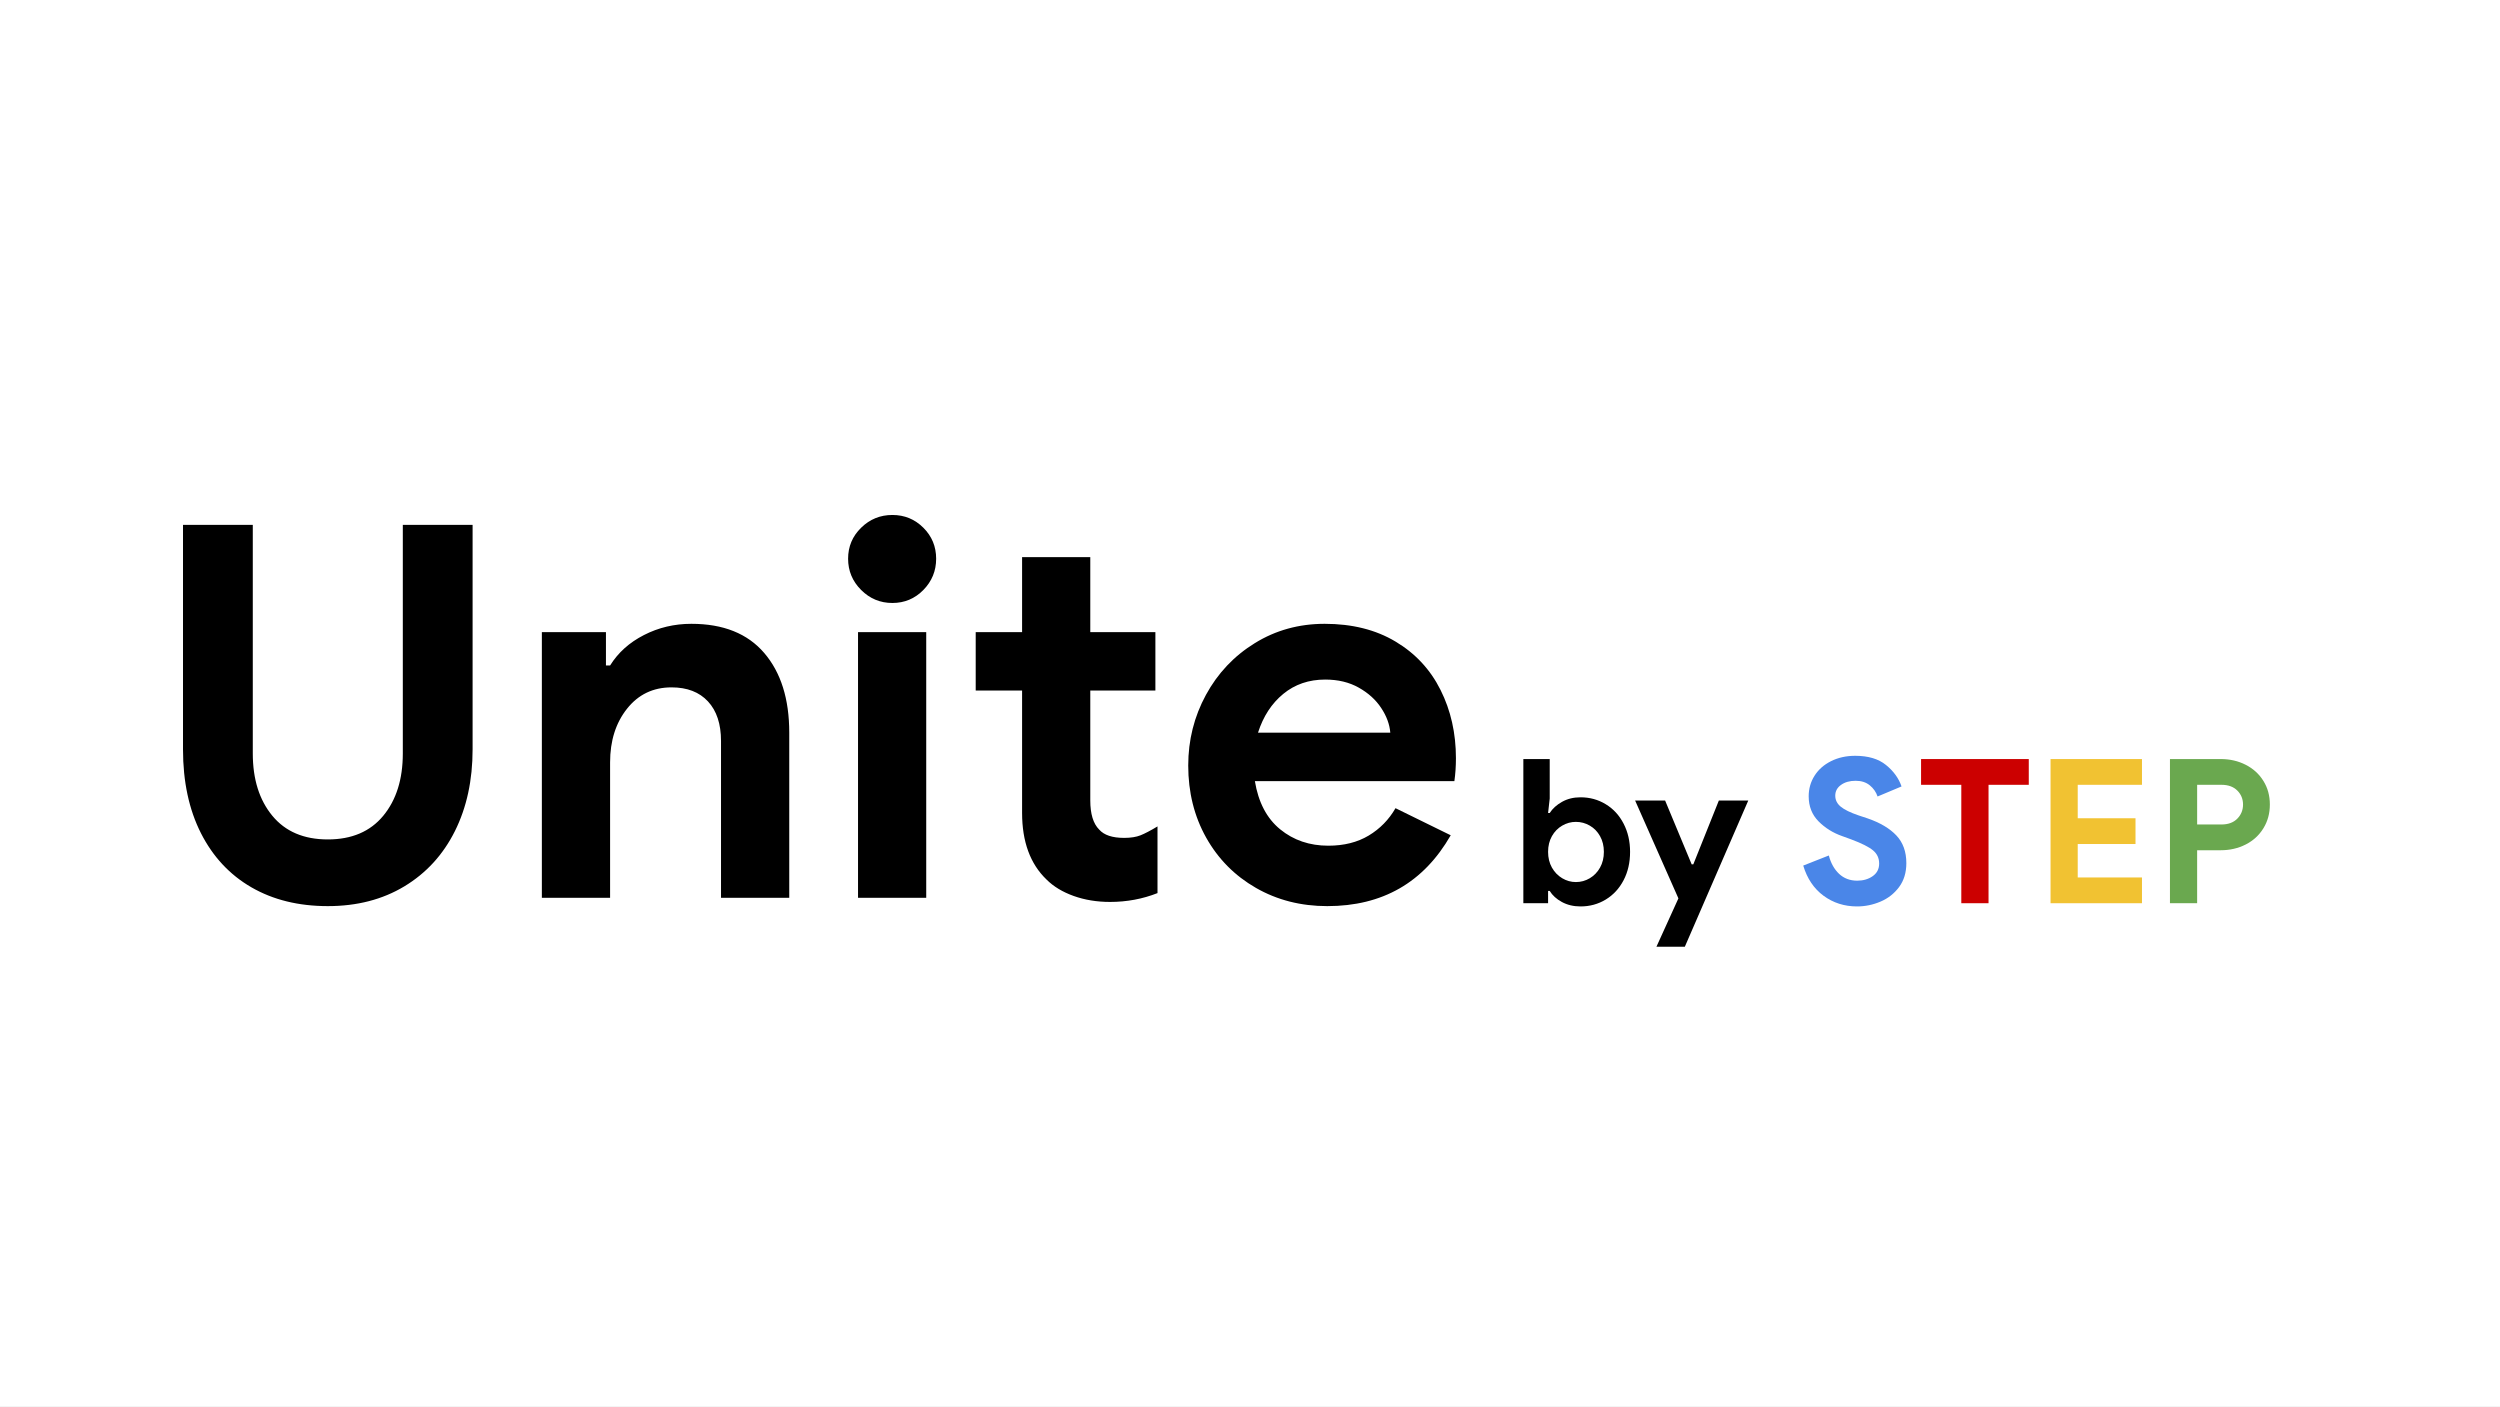
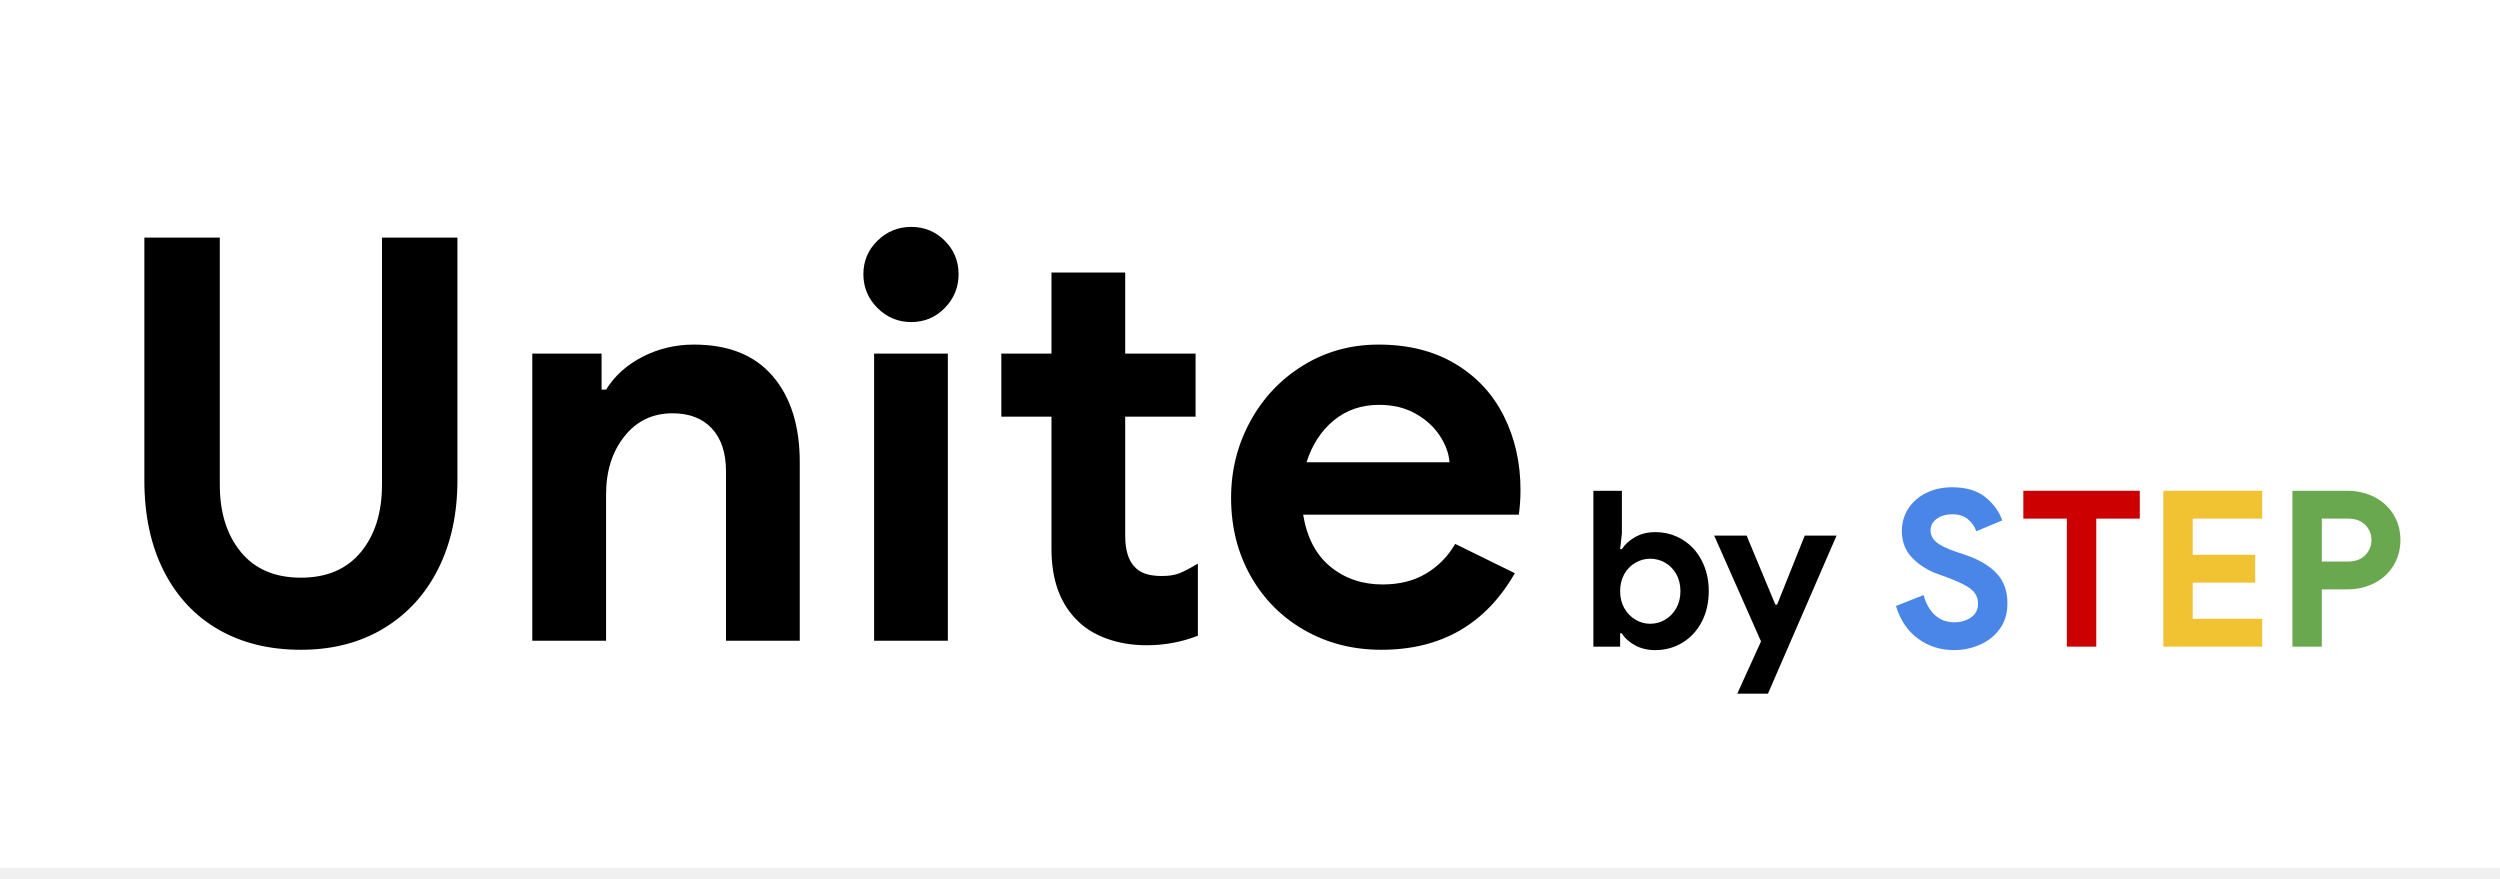
- <svg xmlns="http://www.w3.org/2000/svg" version="1.1" viewBox="0.0 0.0 960.0 540.0" fill="none" stroke="none" stroke-linecap="square" stroke-miterlimit="10">
-   <clipPath id="g891db443b5_1_0.0">
-     <path d="m0 0l960.0 0l0 540.0l-960.0 0l0 -540.0z" clip-rule="nonzero" />
+ <svg xmlns="http://www.w3.org/2000/svg" version="1.1" viewBox="0.0 0.0 888.0 312.0" fill="none" stroke="none" stroke-linecap="square" stroke-miterlimit="10">
+   <clipPath id="p.0">
+     <path d="m0 0l888.0 0l0 312.0l-888.0 0l0 -312.0z" clip-rule="nonzero" />
  </clipPath>
-   <g clip-path="url(#g891db443b5_1_0.0)">
-     <path fill="#ffffff" d="m0 0l960.0 0l0 540.0l-960.0 0z" fill-rule="evenodd" />
-     <path fill="#000000" fill-opacity="0.0" d="m47.476 143.748l546.866 0l0 252.504l-546.866 0z" fill-rule="evenodd" />
-     <path fill="#000000" d="m125.883 347.951q-16.812 0 -29.312 -7.203q-12.5 -7.203 -19.406 -20.797q-6.891 -13.609 -6.891 -32.203l0 -86.203l26.797 0l0 87.797q0 14.812 7.5 23.906q7.5 9.094 21.312 9.094q13.797 0 21.297 -9.094q7.5 -9.094 7.5 -23.906l0 -87.797l26.797 0l0 86.203q0 17.797 -6.797 31.406q-6.797 13.594 -19.406 21.203q-12.594 7.594 -29.391 7.594zm82.191 -105.203l24.609 0l0 12.797l1.594 0q4.594 -7.391 13.0 -11.688q8.406 -4.312 18.203 -4.312q18.391 0 27.984 11.203q9.609 11.203 9.609 30.594l0 63.406l-26.203 0l0 -60.203q0 -9.797 -5.0 -15.188q-5.0 -5.406 -14.0 -5.406q-10.594 0 -17.094 8.203q-6.5 8.188 -6.5 20.594l0 52.0l-26.203 0l0 -102zm134.597 -11.203q-7.0 0 -12.0 -5.0q-5.0 -5.0 -5.0 -12.0q0 -7.0 5.0 -11.891q5.0 -4.906 12.0 -4.906q7.0 0 11.906 4.906q4.906 4.891 4.906 11.891q0 7.0 -4.906 12.0q-4.906 5.0 -11.906 5.0zm-13.188 11.203l26.188 0l0 102l-26.188 0l0 -102zm96.797 103.594q-7.609 0 -14.016 -2.297q-6.391 -2.297 -10.391 -6.297q-9.391 -9.0 -9.391 -25.594l0 -47.0l-17.812 0l0 -22.406l17.812 0l0 -28.797l26.188 0l0 28.797l25.0 0l0 22.406l-25.0 0l0 42.188q0 7.812 3.406 11.203q2.797 3.203 9.594 3.203q3.812 0 6.312 -1.0q2.5 -1.0 6.5 -3.406l0 25.609q-8.609 3.391 -18.203 3.391zm83.391 1.609q-15.188 0 -27.391 -7.0q-12.203 -7.0 -19.109 -19.297q-6.891 -12.312 -6.891 -27.703q0 -14.609 6.797 -27.109q6.797 -12.5 18.797 -19.891q12.0 -7.406 26.797 -7.406q15.812 0 27.203 6.812q11.406 6.797 17.297 18.594q5.906 11.797 5.906 26.203q0 4.594 -0.594 8.797l-76.609 0q2.0 12.203 9.703 18.5q7.703 6.297 18.5 6.297q9.0 0 15.5 -3.891q6.5 -3.906 10.297 -10.516l21.203 10.406q-15.594 27.203 -47.406 27.203zm24.203 -66.609q-0.391 -4.797 -3.5 -9.484q-3.094 -4.703 -8.594 -7.797q-5.5 -3.109 -12.906 -3.109q-9.391 0 -16.094 5.5q-6.703 5.5 -9.703 14.891l50.797 0z" fill-rule="nonzero" />
-     <path fill="#000000" fill-opacity="0.0" d="m571.012 263.596l341.512 0l0 118.929l-341.512 0z" fill-rule="evenodd" />
-     <path fill="#000000" d="m606.918 348.07q-4.016 0 -7.156 -1.703q-3.125 -1.703 -4.672 -4.25l-0.625 0l0 4.719l-9.5 0l0 -55.359l10.125 0l0 15.156l-0.625 5.562l0.625 0q1.625 -2.547 4.719 -4.281q3.094 -1.75 7.109 -1.75q5.344 0 9.703 2.672q4.375 2.656 6.844 7.453q2.484 4.797 2.484 10.828q0 6.109 -2.484 10.875q-2.469 4.75 -6.844 7.422q-4.359 2.656 -9.703 2.656zm-1.781 -9.359q2.875 0 5.344 -1.469q2.469 -1.469 3.938 -4.094q1.469 -2.625 1.469 -6.031q0 -3.406 -1.469 -6.031q-1.469 -2.625 -3.938 -4.047q-2.469 -1.438 -5.344 -1.438q-2.781 0 -5.25 1.438q-2.469 1.422 -3.953 4.047q-1.469 2.625 -1.469 6.031q0 3.406 1.469 6.031q1.484 2.625 3.953 4.094q2.469 1.469 5.25 1.469zm39.372 6.266l-16.625 -37.578l11.516 0l10.203 24.516l0.625 0l9.812 -24.516l11.297 0l-24.359 56.141l-10.906 0l8.438 -18.562zm27.446 1.859l0 0z" fill-rule="nonzero" />
-     <path fill="#4a86e8" d="m713.097 348.07q-7.266 0 -12.844 -4.094q-5.562 -4.094 -7.812 -11.594l9.828 -3.875q1.156 4.406 3.938 7.047q2.797 2.625 6.969 2.625q3.469 0 5.938 -1.734q2.484 -1.75 2.484 -4.844q0 -3.094 -2.359 -5.062q-2.359 -1.969 -8.391 -4.219l-3.391 -1.234q-5.344 -1.859 -9.141 -5.688q-3.781 -3.828 -3.781 -9.625q0 -4.328 2.234 -7.875q2.25 -3.562 6.344 -5.609q4.109 -2.062 9.281 -2.062q7.5 0 11.828 3.531q4.344 3.516 5.969 8.234l-9.203 3.859q-0.859 -2.547 -2.984 -4.281q-2.125 -1.75 -5.453 -1.75q-3.406 0 -5.609 1.594q-2.203 1.578 -2.203 4.125q0 2.484 2.094 4.219q2.094 1.734 6.875 3.359l3.484 1.156q7.188 2.484 11.016 6.547q3.828 4.047 3.828 10.625q0 5.422 -2.781 9.172q-2.781 3.75 -7.156 5.609q-4.359 1.844 -9.0 1.844z" fill-rule="nonzero" />
-     <path fill="#cc0000" d="m753.143 301.367l-15.453 0l0 -9.891l41.359 0l0 9.891l-15.453 0l0 45.469l-10.453 0l0 -45.469z" fill-rule="nonzero" />
-     <path fill="#f1c232" d="m787.409 291.476l35.109 0l0 9.891l-24.672 0l0 12.844l22.188 0l0 9.891l-22.188 0l0 12.844l24.672 0l0 9.891l-35.109 0l0 -55.359z" fill-rule="nonzero" />
-     <path fill="#6aa84f" d="m833.264 291.476l19.484 0q5.266 0 9.594 2.203q4.328 2.203 6.797 6.188q2.484 3.969 2.484 9.078q0 5.109 -2.484 9.125q-2.469 4.016 -6.797 6.219q-4.328 2.203 -9.594 2.203l-9.047 0l0 20.344l-10.438 0l0 -55.359zm19.797 25.125q3.859 0 6.062 -2.234q2.203 -2.25 2.203 -5.422q0 -3.172 -2.203 -5.375q-2.203 -2.203 -6.062 -2.203l-9.359 0l0 15.234l9.359 0z" fill-rule="nonzero" />
+   <g clip-path="url(#p.0)">
+     <path fill="#000000" fill-opacity="0.0" d="m0 0l888.0 0l0 312.0l-888.0 0z" fill-rule="evenodd" />
+     <path fill="#ffffff" d="m0 0l889.071 0l0 307.748l-889.071 0z" fill-rule="evenodd" />
+     <path stroke="#ffffff" stroke-width="1.0" stroke-linejoin="round" stroke-linecap="butt" d="m0 0l889.071 0l0 307.748l-889.071 0z" fill-rule="evenodd" />
+     <path fill="#000000" fill-opacity="0.0" d="m28.479 26.598l546.866 0l0 252.504l-546.866 0z" fill-rule="evenodd" />
+     <path fill="#000000" d="m106.885 230.802q-16.812 0 -29.312 -7.203q-12.5 -7.203 -19.406 -20.797q-6.891 -13.609 -6.891 -32.203l0 -86.203l26.797 0l0 87.797q0 14.812 7.5 23.906q7.5 9.094 21.312 9.094q13.797 0 21.297 -9.094q7.5 -9.094 7.5 -23.906l0 -87.797l26.797 0l0 86.203q0 17.797 -6.797 31.406q-6.797 13.594 -19.406 21.203q-12.594 7.594 -29.391 7.594zm82.191 -105.203l24.609 0l0 12.797l1.594 0q4.594 -7.391 13.0 -11.687q8.406 -4.312 18.203 -4.312q18.391 0 27.984 11.203q9.609 11.203 9.609 30.594l0 63.406l-26.203 0l0 -60.203q0 -9.797 -5 -15.188q-5.0 -5.406 -14.0 -5.406q-10.594 0 -17.094 8.203q-6.5 8.188 -6.5 20.594l0 52.0l-26.203 0l0 -102zm134.597 -11.203q-7.0 0 -12.0 -5.0q-5.0 -5.0 -5.0 -12.0q0 -7.0 5.0 -11.891q5.0 -4.906 12.0 -4.906q7.0 0 11.906 4.906q4.906 4.891 4.906 11.891q0 7.0 -4.906 12.0q-4.906 5.0 -11.906 5.0zm-13.188 11.203l26.188 0l0 102l-26.188 0l0 -102zm96.797 103.594q-7.609 0 -14.016 -2.297q-6.391 -2.297 -10.391 -6.297q-9.391 -9.0 -9.391 -25.594l0 -47.0l-17.812 0l0 -22.406l17.812 0l0 -28.797l26.188 0l0 28.797l25.0 0l0 22.406l-25.0 0l0 42.188q0 7.812 3.406 11.203q2.797 3.203 9.594 3.203q3.812 0 6.312 -1.0q2.5 -1.0 6.5 -3.406l0 25.609q-8.609 3.391 -18.203 3.391zm83.391 1.609q-15.188 0 -27.391 -7.0q-12.203 -7.0 -19.109 -19.297q-6.891 -12.312 -6.891 -27.703q0 -14.609 6.797 -27.109q6.797 -12.5 18.797 -19.891q12.0 -7.406 26.797 -7.406q15.812 0 27.203 6.812q11.406 6.797 17.297 18.594q5.906 11.797 5.906 26.203q0 4.594 -0.594 8.797l-76.609 0q2.0 12.203 9.703 18.5q7.703 6.297 18.5 6.297q9.0 0 15.5 -3.891q6.5 -3.906 10.297 -10.516l21.203 10.406q-15.594 27.203 -47.406 27.203zm24.203 -66.609q-0.391 -4.797 -3.5 -9.484q-3.094 -4.703 -8.594 -7.797q-5.5 -3.109 -12.906 -3.109q-9.391 0 -16.094 5.5q-6.703 5.5 -9.703 14.891l50.797 0z" fill-rule="nonzero" />
+     <path fill="#000000" fill-opacity="0.0" d="m552.014 146.446l341.512 0l0 118.929l-341.512 0z" fill-rule="evenodd" />
+     <path fill="#000000" d="m587.921 230.921q-4.016 0 -7.156 -1.703q-3.125 -1.703 -4.672 -4.25l-0.625 0l0 4.719l-9.5 0l0 -55.359l10.125 0l0 15.156l-0.625 5.562l0.625 0q1.625 -2.547 4.719 -4.281q3.094 -1.75 7.109 -1.75q5.344 0 9.703 2.672q4.375 2.656 6.844 7.453q2.484 4.797 2.484 10.828q0 6.109 -2.484 10.875q-2.469 4.75 -6.844 7.422q-4.359 2.656 -9.703 2.656zm-1.781 -9.359q2.875 0 5.344 -1.469q2.469 -1.469 3.938 -4.094q1.469 -2.625 1.469 -6.031q0 -3.406 -1.469 -6.031q-1.469 -2.625 -3.938 -4.047q-2.469 -1.438 -5.344 -1.438q-2.781 0 -5.25 1.438q-2.469 1.422 -3.953 4.047q-1.469 2.625 -1.469 6.031q0 3.406 1.469 6.031q1.484 2.625 3.953 4.094q2.469 1.469 5.25 1.469zm39.372 6.266l-16.625 -37.578l11.516 0l10.203 24.516l0.625 0l9.812 -24.516l11.297 0l-24.359 56.141l-10.906 0l8.438 -18.562zm27.446 1.859l0 0z" fill-rule="nonzero" />
+     <path fill="#4a86e8" d="m694.099 230.921q-7.266 0 -12.844 -4.094q-5.562 -4.094 -7.812 -11.594l9.828 -3.875q1.156 4.406 3.938 7.047q2.797 2.625 6.969 2.625q3.469 0 5.938 -1.734q2.484 -1.75 2.484 -4.844q0 -3.094 -2.359 -5.062q-2.359 -1.969 -8.391 -4.219l-3.391 -1.234q-5.344 -1.859 -9.141 -5.688q-3.781 -3.828 -3.781 -9.625q0 -4.328 2.234 -7.875q2.25 -3.562 6.344 -5.609q4.109 -2.062 9.281 -2.062q7.5 0 11.828 3.531q4.344 3.516 5.969 8.234l-9.203 3.859q-0.859 -2.547 -2.984 -4.281q-2.125 -1.75 -5.453 -1.75q-3.406 0 -5.609 1.594q-2.203 1.578 -2.203 4.125q0 2.484 2.094 4.219q2.094 1.734 6.875 3.359l3.484 1.156q7.188 2.484 11.016 6.547q3.828 4.047 3.828 10.625q0 5.422 -2.781 9.172q-2.781 3.75 -7.156 5.609q-4.359 1.844 -9.0 1.844z" fill-rule="nonzero" />
+     <path fill="#cc0000" d="m734.146 184.217l-15.453 0l0 -9.891l41.359 0l0 9.891l-15.453 0l0 45.469l-10.453 0l0 -45.469z" fill-rule="nonzero" />
+     <path fill="#f1c232" d="m768.411 174.327l35.109 0l0 9.891l-24.672 0l0 12.844l22.188 0l0 9.891l-22.188 0l0 12.844l24.672 0l0 9.891l-35.109 0l0 -55.359z" fill-rule="nonzero" />
+     <path fill="#6aa84f" d="m814.267 174.327l19.484 0q5.266 0 9.594 2.203q4.328 2.203 6.797 6.188q2.484 3.969 2.484 9.078q0 5.109 -2.484 9.125q-2.469 4.016 -6.797 6.219q-4.328 2.203 -9.594 2.203l-9.047 0l0 20.344l-10.438 0l0 -55.359zm19.797 25.125q3.859 0 6.062 -2.234q2.203 -2.25 2.203 -5.422q0 -3.172 -2.203 -5.375q-2.203 -2.203 -6.062 -2.203l-9.359 0l0 15.234l9.359 0z" fill-rule="nonzero" />
  </g>
</svg>
